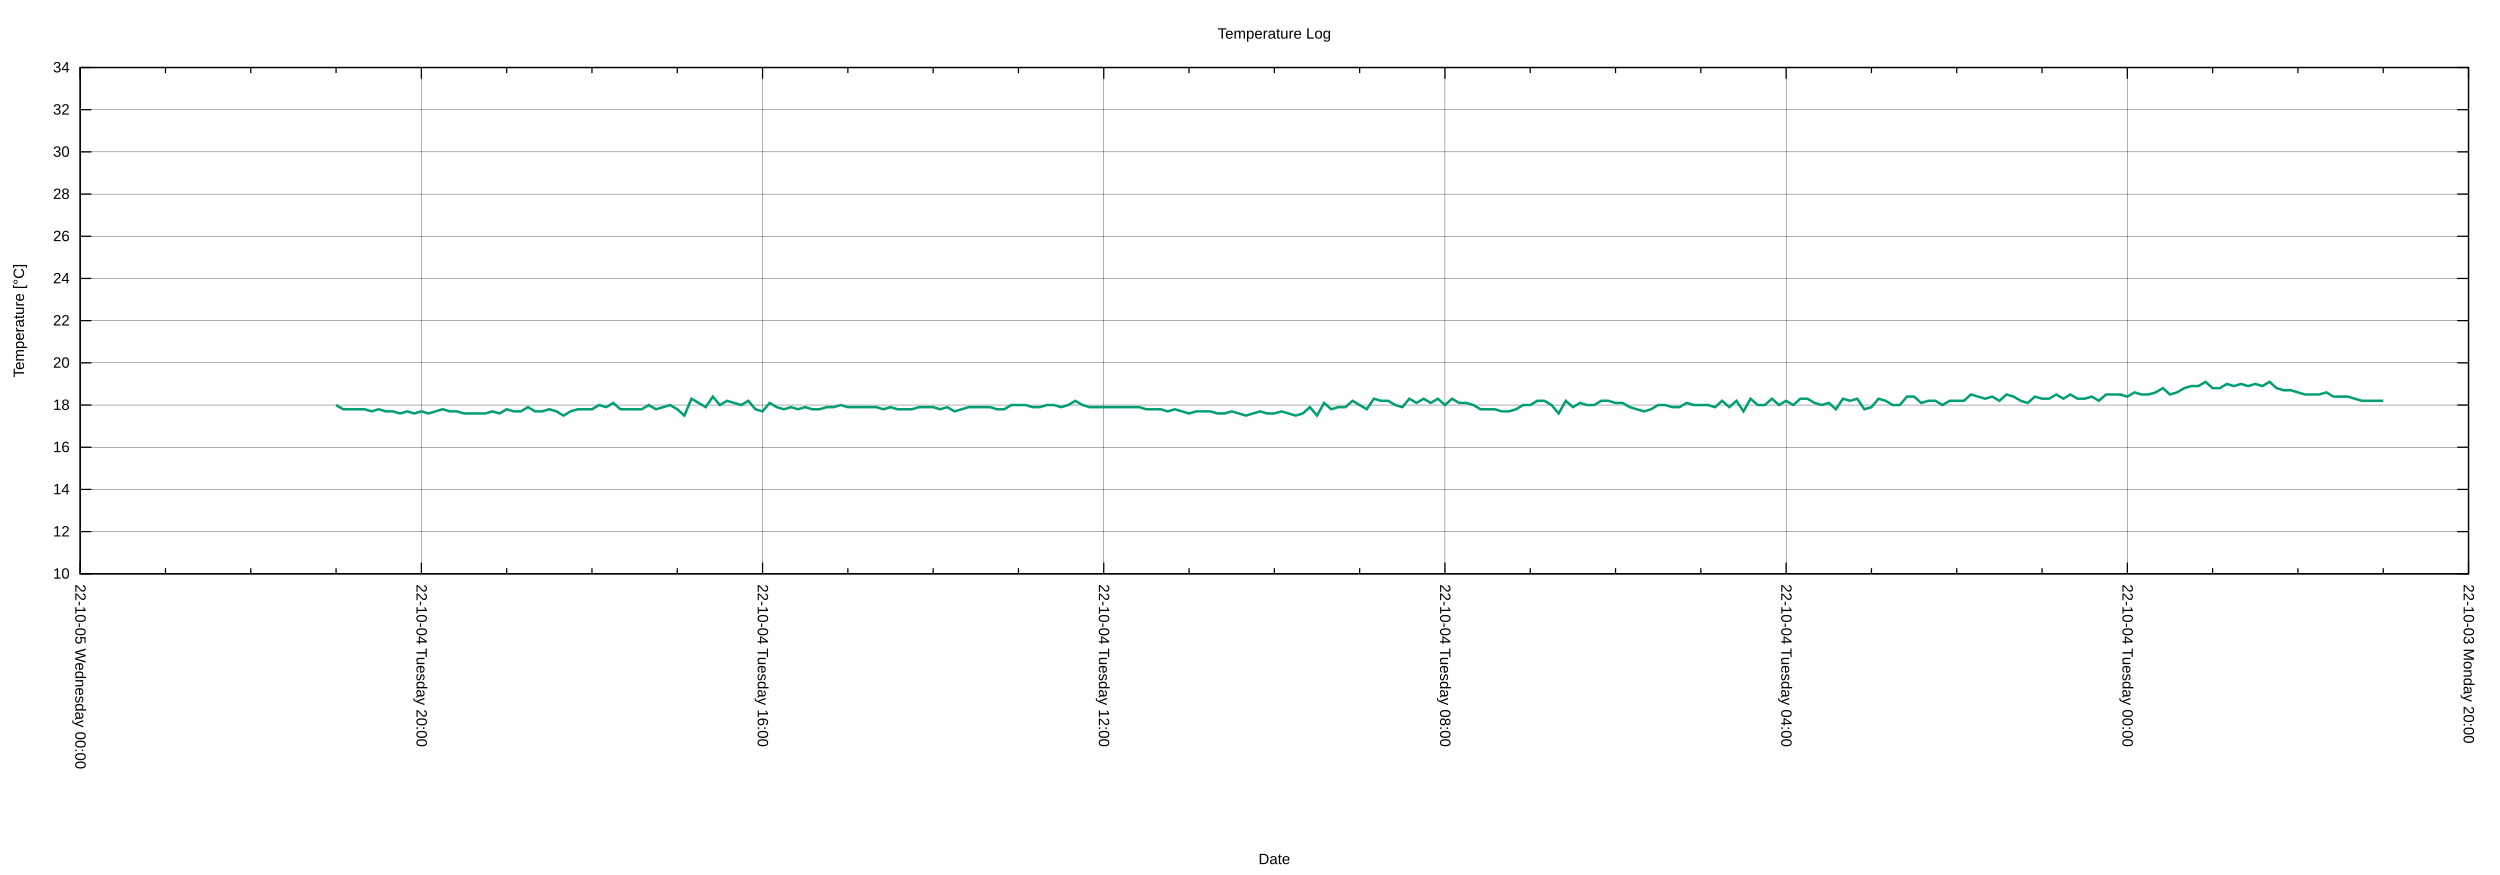
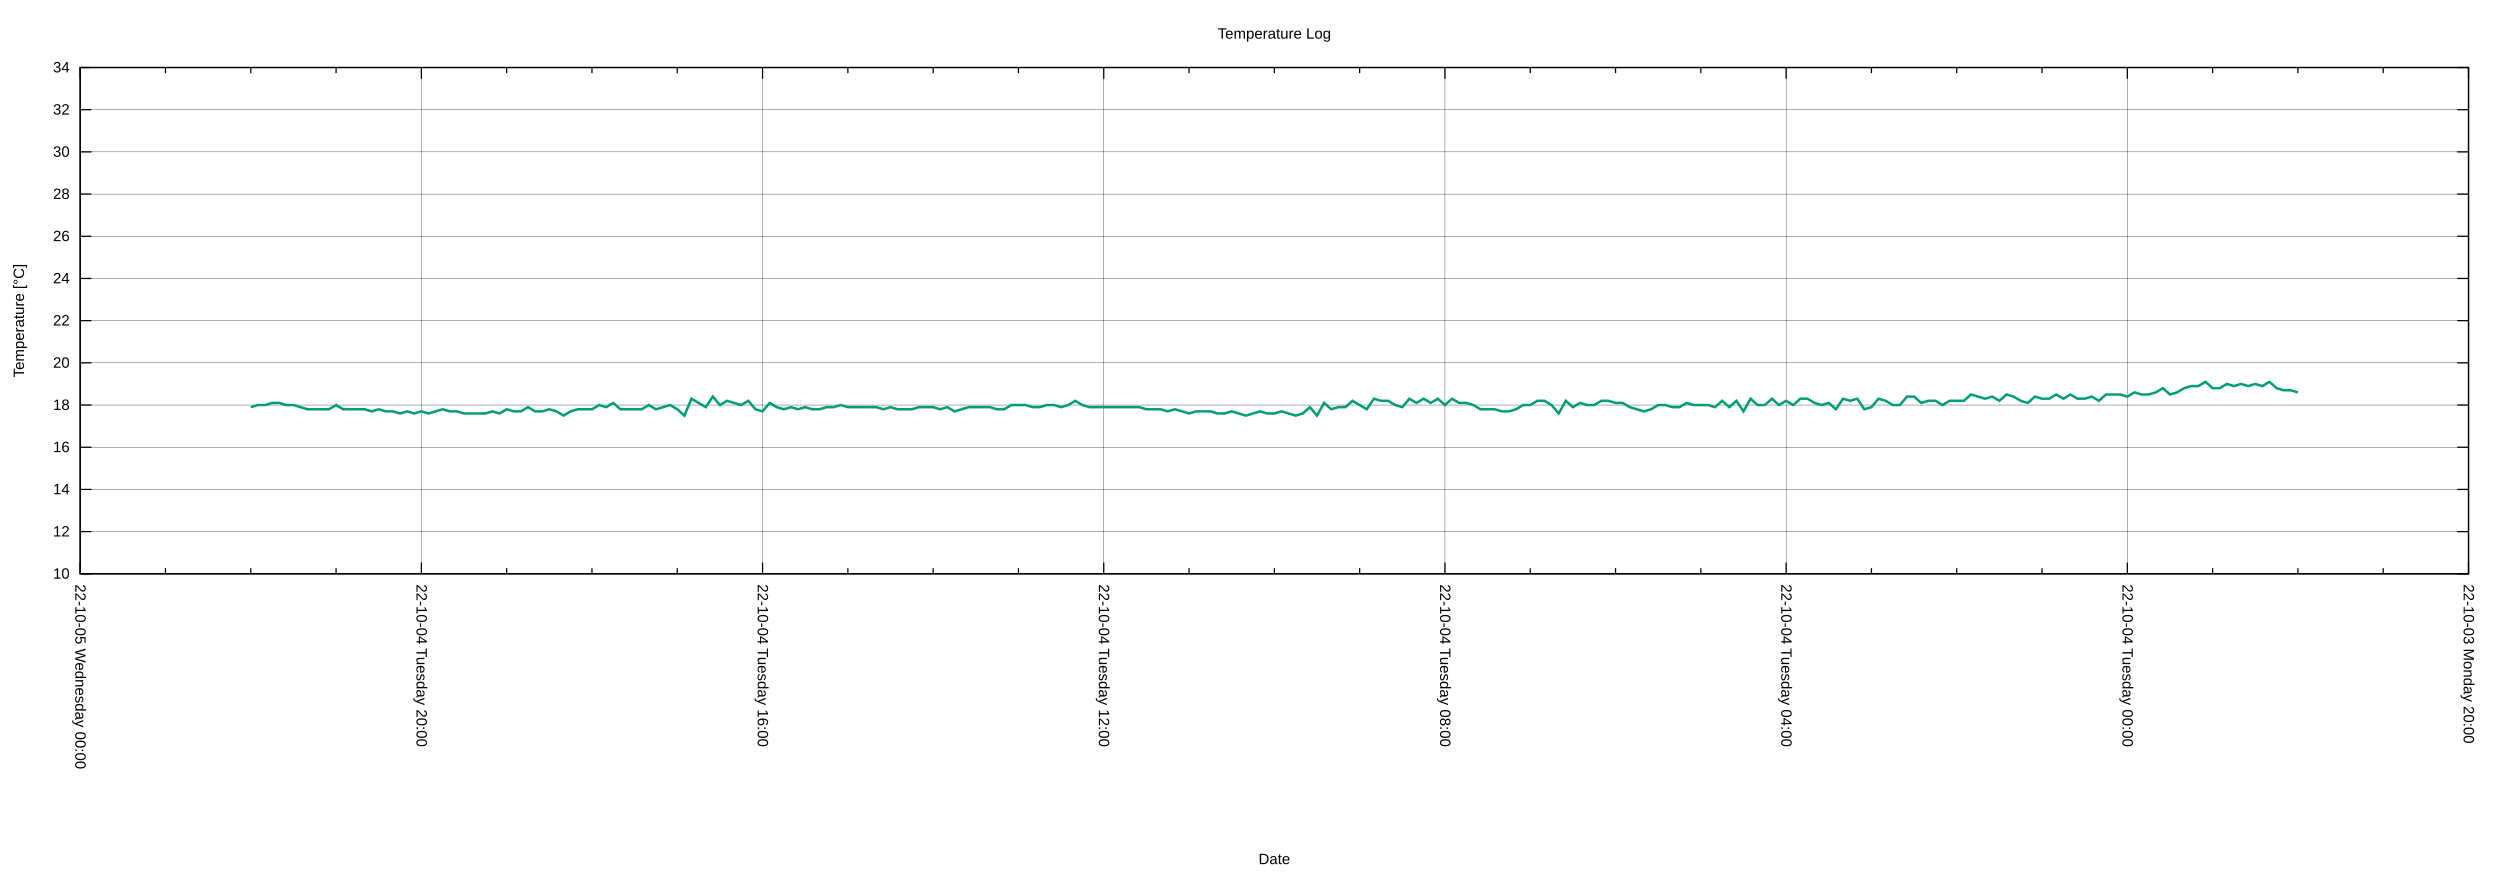
<svg xmlns="http://www.w3.org/2000/svg" xmlns:xlink="http://www.w3.org/1999/xlink" width="2000" height="700" viewBox="0 0 2000 700">
  <g id="gnuplot_canvas">
    <rect x="0" y="0" width="2000" height="700" fill="none" />
    <defs>
      <circle id="gpDot" r="0.5" stroke-width="0.5" stroke="currentColor" />
      <path id="gpPt0" stroke-width="0.222" stroke="currentColor" d="M-1,0 h2 M0,-1 v2" />
      <path id="gpPt1" stroke-width="0.222" stroke="currentColor" d="M-1,-1 L1,1 M1,-1 L-1,1" />
      <path id="gpPt2" stroke-width="0.222" stroke="currentColor" d="M-1,0 L1,0 M0,-1 L0,1 M-1,-1 L1,1 M-1,1 L1,-1" />
      <rect id="gpPt3" stroke-width="0.222" stroke="currentColor" x="-1" y="-1" width="2" height="2" />
      <rect id="gpPt4" stroke-width="0.222" stroke="currentColor" fill="currentColor" x="-1" y="-1" width="2" height="2" />
      <circle id="gpPt5" stroke-width="0.222" stroke="currentColor" cx="0" cy="0" r="1" />
      <use xlink:href="#gpPt5" id="gpPt6" fill="currentColor" stroke="none" />
      <path id="gpPt7" stroke-width="0.222" stroke="currentColor" d="M0,-1.33 L-1.33,0.67 L1.33,0.67 z" />
      <use xlink:href="#gpPt7" id="gpPt8" fill="currentColor" stroke="none" />
      <use xlink:href="#gpPt7" id="gpPt9" stroke="currentColor" transform="rotate(180)" />
      <use xlink:href="#gpPt9" id="gpPt10" fill="currentColor" stroke="none" />
      <use xlink:href="#gpPt3" id="gpPt11" stroke="currentColor" transform="rotate(45)" />
      <use xlink:href="#gpPt11" id="gpPt12" fill="currentColor" stroke="none" />
      <path id="gpPt13" stroke-width="0.222" stroke="currentColor" d="M0,1.330 L1.265,0.411 L0.782,-1.067 L-0.782,-1.076 L-1.265,0.411 z" />
      <use xlink:href="#gpPt13" id="gpPt14" fill="currentColor" stroke="none" />
      <filter id="textbox" filterUnits="objectBoundingBox" x="0" y="0" height="1" width="1">
        <feFlood flood-color="white" flood-opacity="1" result="bgnd" />
        <feComposite in="SourceGraphic" in2="bgnd" operator="atop" />
      </filter>
      <filter id="greybox" filterUnits="objectBoundingBox" x="0" y="0" height="1" width="1">
        <feFlood flood-color="lightgrey" flood-opacity="1" result="grey" />
        <feComposite in="SourceGraphic" in2="grey" operator="atop" />
      </filter>
    </defs>
    <g fill="none" color="white" stroke="currentColor" stroke-width="1.00" stroke-linecap="butt" stroke-linejoin="miter">
</g>
    <g fill="none" color="black" stroke="currentColor" stroke-width="1.00" stroke-linecap="butt" stroke-linejoin="miter">
</g>
    <g fill="none" color="black" stroke="black" stroke-width="0.25" stroke-linecap="butt" stroke-linejoin="miter">
</g>
    <g fill="none" color="black" stroke="currentColor" stroke-width="0.25" stroke-linecap="butt" stroke-linejoin="miter">
      <path stroke="black" class="gridline" d="M64.14,459.04 L1974.82,459.04  " />
    </g>
    <g fill="none" color="black" stroke="black" stroke-width="1.00" stroke-linecap="butt" stroke-linejoin="miter">
</g>
    <g fill="none" color="black" stroke="currentColor" stroke-width="1.00" stroke-linecap="butt" stroke-linejoin="miter">
      <path stroke="black" d="M64.14,459.04 L73.14,459.04 M1974.82,459.04 L1965.82,459.04  " />
      <g transform="translate(55.75,462.94)" stroke="none" fill="black" font-family="Arial" font-size="12.00" text-anchor="end">
        <text>
          <tspan font-family="Arial"> 10</tspan>
        </text>
      </g>
    </g>
    <g fill="none" color="black" stroke="currentColor" stroke-width="1.00" stroke-linecap="butt" stroke-linejoin="miter">
</g>
    <g fill="none" color="black" stroke="black" stroke-width="0.25" stroke-linecap="butt" stroke-linejoin="miter">
</g>
    <g fill="none" color="black" stroke="currentColor" stroke-width="0.25" stroke-linecap="butt" stroke-linejoin="miter">
      <path stroke="black" class="gridline" d="M64.14,425.29 L1974.82,425.29  " />
    </g>
    <g fill="none" color="black" stroke="black" stroke-width="1.00" stroke-linecap="butt" stroke-linejoin="miter">
</g>
    <g fill="none" color="black" stroke="currentColor" stroke-width="1.00" stroke-linecap="butt" stroke-linejoin="miter">
      <path stroke="black" d="M64.14,425.29 L73.14,425.29 M1974.82,425.29 L1965.82,425.29  " />
      <g transform="translate(55.75,429.19)" stroke="none" fill="black" font-family="Arial" font-size="12.00" text-anchor="end">
        <text>
          <tspan font-family="Arial"> 12</tspan>
        </text>
      </g>
    </g>
    <g fill="none" color="black" stroke="currentColor" stroke-width="1.00" stroke-linecap="butt" stroke-linejoin="miter">
</g>
    <g fill="none" color="black" stroke="black" stroke-width="0.25" stroke-linecap="butt" stroke-linejoin="miter">
</g>
    <g fill="none" color="black" stroke="currentColor" stroke-width="0.25" stroke-linecap="butt" stroke-linejoin="miter">
      <path stroke="black" class="gridline" d="M64.14,391.53 L1974.82,391.53  " />
    </g>
    <g fill="none" color="black" stroke="black" stroke-width="1.00" stroke-linecap="butt" stroke-linejoin="miter">
</g>
    <g fill="none" color="black" stroke="currentColor" stroke-width="1.00" stroke-linecap="butt" stroke-linejoin="miter">
      <path stroke="black" d="M64.14,391.53 L73.14,391.53 M1974.82,391.53 L1965.82,391.53  " />
      <g transform="translate(55.75,395.43)" stroke="none" fill="black" font-family="Arial" font-size="12.00" text-anchor="end">
        <text>
          <tspan font-family="Arial"> 14</tspan>
        </text>
      </g>
    </g>
    <g fill="none" color="black" stroke="currentColor" stroke-width="1.00" stroke-linecap="butt" stroke-linejoin="miter">
</g>
    <g fill="none" color="black" stroke="black" stroke-width="0.25" stroke-linecap="butt" stroke-linejoin="miter">
</g>
    <g fill="none" color="black" stroke="currentColor" stroke-width="0.25" stroke-linecap="butt" stroke-linejoin="miter">
      <path stroke="black" class="gridline" d="M64.14,357.78 L1974.82,357.78  " />
    </g>
    <g fill="none" color="black" stroke="black" stroke-width="1.00" stroke-linecap="butt" stroke-linejoin="miter">
</g>
    <g fill="none" color="black" stroke="currentColor" stroke-width="1.00" stroke-linecap="butt" stroke-linejoin="miter">
      <path stroke="black" d="M64.14,357.78 L73.14,357.78 M1974.82,357.78 L1965.82,357.78  " />
      <g transform="translate(55.75,361.68)" stroke="none" fill="black" font-family="Arial" font-size="12.00" text-anchor="end">
        <text>
          <tspan font-family="Arial"> 16</tspan>
        </text>
      </g>
    </g>
    <g fill="none" color="black" stroke="currentColor" stroke-width="1.00" stroke-linecap="butt" stroke-linejoin="miter">
</g>
    <g fill="none" color="black" stroke="black" stroke-width="0.25" stroke-linecap="butt" stroke-linejoin="miter">
</g>
    <g fill="none" color="black" stroke="currentColor" stroke-width="0.25" stroke-linecap="butt" stroke-linejoin="miter">
      <path stroke="black" class="gridline" d="M64.14,324.03 L1974.82,324.03  " />
    </g>
    <g fill="none" color="black" stroke="black" stroke-width="1.00" stroke-linecap="butt" stroke-linejoin="miter">
</g>
    <g fill="none" color="black" stroke="currentColor" stroke-width="1.00" stroke-linecap="butt" stroke-linejoin="miter">
      <path stroke="black" d="M64.14,324.03 L73.14,324.03 M1974.82,324.03 L1965.82,324.03  " />
      <g transform="translate(55.75,327.93)" stroke="none" fill="black" font-family="Arial" font-size="12.00" text-anchor="end">
        <text>
          <tspan font-family="Arial"> 18</tspan>
        </text>
      </g>
    </g>
    <g fill="none" color="black" stroke="currentColor" stroke-width="1.00" stroke-linecap="butt" stroke-linejoin="miter">
</g>
    <g fill="none" color="black" stroke="black" stroke-width="0.25" stroke-linecap="butt" stroke-linejoin="miter">
</g>
    <g fill="none" color="black" stroke="currentColor" stroke-width="0.25" stroke-linecap="butt" stroke-linejoin="miter">
      <path stroke="black" class="gridline" d="M64.14,290.28 L1974.82,290.28  " />
    </g>
    <g fill="none" color="black" stroke="black" stroke-width="1.00" stroke-linecap="butt" stroke-linejoin="miter">
</g>
    <g fill="none" color="black" stroke="currentColor" stroke-width="1.00" stroke-linecap="butt" stroke-linejoin="miter">
      <path stroke="black" d="M64.14,290.28 L73.14,290.28 M1974.82,290.28 L1965.82,290.28  " />
      <g transform="translate(55.75,294.18)" stroke="none" fill="black" font-family="Arial" font-size="12.00" text-anchor="end">
        <text>
          <tspan font-family="Arial"> 20</tspan>
        </text>
      </g>
    </g>
    <g fill="none" color="black" stroke="currentColor" stroke-width="1.00" stroke-linecap="butt" stroke-linejoin="miter">
</g>
    <g fill="none" color="black" stroke="black" stroke-width="0.25" stroke-linecap="butt" stroke-linejoin="miter">
</g>
    <g fill="none" color="black" stroke="currentColor" stroke-width="0.25" stroke-linecap="butt" stroke-linejoin="miter">
      <path stroke="black" class="gridline" d="M64.14,256.52 L1974.82,256.52  " />
    </g>
    <g fill="none" color="black" stroke="black" stroke-width="1.00" stroke-linecap="butt" stroke-linejoin="miter">
</g>
    <g fill="none" color="black" stroke="currentColor" stroke-width="1.00" stroke-linecap="butt" stroke-linejoin="miter">
      <path stroke="black" d="M64.14,256.52 L73.14,256.52 M1974.82,256.52 L1965.82,256.52  " />
      <g transform="translate(55.75,260.42)" stroke="none" fill="black" font-family="Arial" font-size="12.00" text-anchor="end">
        <text>
          <tspan font-family="Arial"> 22</tspan>
        </text>
      </g>
    </g>
    <g fill="none" color="black" stroke="currentColor" stroke-width="1.00" stroke-linecap="butt" stroke-linejoin="miter">
</g>
    <g fill="none" color="black" stroke="black" stroke-width="0.25" stroke-linecap="butt" stroke-linejoin="miter">
</g>
    <g fill="none" color="black" stroke="currentColor" stroke-width="0.25" stroke-linecap="butt" stroke-linejoin="miter">
      <path stroke="black" class="gridline" d="M64.14,222.77 L1974.82,222.77  " />
    </g>
    <g fill="none" color="black" stroke="black" stroke-width="1.00" stroke-linecap="butt" stroke-linejoin="miter">
</g>
    <g fill="none" color="black" stroke="currentColor" stroke-width="1.00" stroke-linecap="butt" stroke-linejoin="miter">
      <path stroke="black" d="M64.14,222.77 L73.14,222.77 M1974.82,222.77 L1965.82,222.77  " />
      <g transform="translate(55.75,226.67)" stroke="none" fill="black" font-family="Arial" font-size="12.00" text-anchor="end">
        <text>
          <tspan font-family="Arial"> 24</tspan>
        </text>
      </g>
    </g>
    <g fill="none" color="black" stroke="currentColor" stroke-width="1.00" stroke-linecap="butt" stroke-linejoin="miter">
</g>
    <g fill="none" color="black" stroke="black" stroke-width="0.25" stroke-linecap="butt" stroke-linejoin="miter">
</g>
    <g fill="none" color="black" stroke="currentColor" stroke-width="0.25" stroke-linecap="butt" stroke-linejoin="miter">
      <path stroke="black" class="gridline" d="M64.14,189.02 L1974.82,189.02  " />
    </g>
    <g fill="none" color="black" stroke="black" stroke-width="1.00" stroke-linecap="butt" stroke-linejoin="miter">
</g>
    <g fill="none" color="black" stroke="currentColor" stroke-width="1.00" stroke-linecap="butt" stroke-linejoin="miter">
      <path stroke="black" d="M64.14,189.02 L73.14,189.02 M1974.82,189.02 L1965.82,189.02  " />
      <g transform="translate(55.75,192.92)" stroke="none" fill="black" font-family="Arial" font-size="12.00" text-anchor="end">
        <text>
          <tspan font-family="Arial"> 26</tspan>
        </text>
      </g>
    </g>
    <g fill="none" color="black" stroke="currentColor" stroke-width="1.00" stroke-linecap="butt" stroke-linejoin="miter">
</g>
    <g fill="none" color="black" stroke="black" stroke-width="0.25" stroke-linecap="butt" stroke-linejoin="miter">
</g>
    <g fill="none" color="black" stroke="currentColor" stroke-width="0.25" stroke-linecap="butt" stroke-linejoin="miter">
      <path stroke="black" class="gridline" d="M64.14,155.27 L1974.82,155.27  " />
    </g>
    <g fill="none" color="black" stroke="black" stroke-width="1.00" stroke-linecap="butt" stroke-linejoin="miter">
</g>
    <g fill="none" color="black" stroke="currentColor" stroke-width="1.00" stroke-linecap="butt" stroke-linejoin="miter">
      <path stroke="black" d="M64.14,155.27 L73.14,155.27 M1974.82,155.27 L1965.82,155.27  " />
      <g transform="translate(55.75,159.17)" stroke="none" fill="black" font-family="Arial" font-size="12.00" text-anchor="end">
        <text>
          <tspan font-family="Arial"> 28</tspan>
        </text>
      </g>
    </g>
    <g fill="none" color="black" stroke="currentColor" stroke-width="1.00" stroke-linecap="butt" stroke-linejoin="miter">
</g>
    <g fill="none" color="black" stroke="black" stroke-width="0.25" stroke-linecap="butt" stroke-linejoin="miter">
</g>
    <g fill="none" color="black" stroke="currentColor" stroke-width="0.25" stroke-linecap="butt" stroke-linejoin="miter">
      <path stroke="black" class="gridline" d="M64.14,121.51 L1974.82,121.51  " />
    </g>
    <g fill="none" color="black" stroke="black" stroke-width="1.00" stroke-linecap="butt" stroke-linejoin="miter">
</g>
    <g fill="none" color="black" stroke="currentColor" stroke-width="1.00" stroke-linecap="butt" stroke-linejoin="miter">
      <path stroke="black" d="M64.14,121.51 L73.14,121.51 M1974.82,121.51 L1965.82,121.51  " />
      <g transform="translate(55.75,125.41)" stroke="none" fill="black" font-family="Arial" font-size="12.00" text-anchor="end">
        <text>
          <tspan font-family="Arial"> 30</tspan>
        </text>
      </g>
    </g>
    <g fill="none" color="black" stroke="currentColor" stroke-width="1.00" stroke-linecap="butt" stroke-linejoin="miter">
</g>
    <g fill="none" color="black" stroke="black" stroke-width="0.25" stroke-linecap="butt" stroke-linejoin="miter">
</g>
    <g fill="none" color="black" stroke="currentColor" stroke-width="0.25" stroke-linecap="butt" stroke-linejoin="miter">
      <path stroke="black" class="gridline" d="M64.14,87.76 L1974.82,87.76  " />
    </g>
    <g fill="none" color="black" stroke="black" stroke-width="1.00" stroke-linecap="butt" stroke-linejoin="miter">
</g>
    <g fill="none" color="black" stroke="currentColor" stroke-width="1.00" stroke-linecap="butt" stroke-linejoin="miter">
      <path stroke="black" d="M64.14,87.76 L73.14,87.76 M1974.82,87.76 L1965.82,87.76  " />
      <g transform="translate(55.75,91.66)" stroke="none" fill="black" font-family="Arial" font-size="12.00" text-anchor="end">
        <text>
          <tspan font-family="Arial"> 32</tspan>
        </text>
      </g>
    </g>
    <g fill="none" color="black" stroke="currentColor" stroke-width="1.00" stroke-linecap="butt" stroke-linejoin="miter">
</g>
    <g fill="none" color="black" stroke="black" stroke-width="0.25" stroke-linecap="butt" stroke-linejoin="miter">
</g>
    <g fill="none" color="black" stroke="currentColor" stroke-width="0.25" stroke-linecap="butt" stroke-linejoin="miter">
      <path stroke="black" class="gridline" d="M64.14,54.01 L1974.82,54.01  " />
    </g>
    <g fill="none" color="black" stroke="black" stroke-width="1.00" stroke-linecap="butt" stroke-linejoin="miter">
</g>
    <g fill="none" color="black" stroke="currentColor" stroke-width="1.00" stroke-linecap="butt" stroke-linejoin="miter">
      <path stroke="black" d="M64.14,54.01 L73.14,54.01 M1974.82,54.01 L1965.82,54.01  " />
      <g transform="translate(55.75,57.91)" stroke="none" fill="black" font-family="Arial" font-size="12.00" text-anchor="end">
        <text>
          <tspan font-family="Arial"> 34</tspan>
        </text>
      </g>
    </g>
    <g fill="none" color="black" stroke="currentColor" stroke-width="1.00" stroke-linecap="butt" stroke-linejoin="miter">
</g>
    <g fill="none" color="black" stroke="black" stroke-width="0.25" stroke-linecap="butt" stroke-linejoin="miter">
</g>
    <g fill="none" color="black" stroke="currentColor" stroke-width="0.25" stroke-linecap="butt" stroke-linejoin="miter">
      <path stroke="black" class="gridline" d="M1974.82,459.04 L1974.82,54.01  " />
    </g>
    <g fill="none" color="black" stroke="black" stroke-width="1.00" stroke-linecap="butt" stroke-linejoin="miter">
</g>
    <g fill="none" color="black" stroke="currentColor" stroke-width="1.00" stroke-linecap="butt" stroke-linejoin="miter">
      <path stroke="black" d="M1974.82,459.04 L1974.82,450.04 M1974.82,54.01 L1974.82,63.01  " />
      <g transform="translate(1970.92,467.43) rotate(90)" stroke="none" fill="black" font-family="Arial" font-size="12.00" text-anchor="start">
        <text>
          <tspan font-family="Arial">22-10-03 Monday 20:00</tspan>
        </text>
      </g>
    </g>
    <g fill="none" color="black" stroke="currentColor" stroke-width="1.00" stroke-linecap="butt" stroke-linejoin="miter">
      <path stroke="black" d="M1906.58,459.04 L1906.58,454.54 M1906.58,54.01 L1906.58,58.51 M1838.34,459.04 L1838.34,454.54 M1838.34,54.01 L1838.34,58.51   M1770.10,459.04 L1770.10,454.54 M1770.10,54.01 L1770.10,58.51  " />
    </g>
    <g fill="none" color="black" stroke="black" stroke-width="0.25" stroke-linecap="butt" stroke-linejoin="miter">
</g>
    <g fill="none" color="black" stroke="currentColor" stroke-width="0.25" stroke-linecap="butt" stroke-linejoin="miter">
      <path stroke="black" class="gridline" d="M1701.87,459.04 L1701.87,54.01  " />
    </g>
    <g fill="none" color="black" stroke="black" stroke-width="1.00" stroke-linecap="butt" stroke-linejoin="miter">
</g>
    <g fill="none" color="black" stroke="currentColor" stroke-width="1.00" stroke-linecap="butt" stroke-linejoin="miter">
      <path stroke="black" d="M1701.87,459.04 L1701.87,450.04 M1701.87,54.01 L1701.87,63.01  " />
      <g transform="translate(1697.97,467.43) rotate(90)" stroke="none" fill="black" font-family="Arial" font-size="12.00" text-anchor="start">
        <text>
          <tspan font-family="Arial">22-10-04 Tuesday 00:00</tspan>
        </text>
      </g>
    </g>
    <g fill="none" color="black" stroke="currentColor" stroke-width="1.00" stroke-linecap="butt" stroke-linejoin="miter">
      <path stroke="black" d="M1633.63,459.04 L1633.63,454.54 M1633.63,54.01 L1633.63,58.51 M1565.39,459.04 L1565.39,454.54 M1565.39,54.01 L1565.39,58.51   M1497.15,459.04 L1497.15,454.54 M1497.15,54.01 L1497.15,58.51  " />
    </g>
    <g fill="none" color="black" stroke="black" stroke-width="0.25" stroke-linecap="butt" stroke-linejoin="miter">
</g>
    <g fill="none" color="black" stroke="currentColor" stroke-width="0.25" stroke-linecap="butt" stroke-linejoin="miter">
      <path stroke="black" class="gridline" d="M1428.91,459.04 L1428.91,54.01  " />
    </g>
    <g fill="none" color="black" stroke="black" stroke-width="1.00" stroke-linecap="butt" stroke-linejoin="miter">
</g>
    <g fill="none" color="black" stroke="currentColor" stroke-width="1.00" stroke-linecap="butt" stroke-linejoin="miter">
      <path stroke="black" d="M1428.91,459.04 L1428.91,450.04 M1428.91,54.01 L1428.91,63.01  " />
      <g transform="translate(1425.01,467.43) rotate(90)" stroke="none" fill="black" font-family="Arial" font-size="12.00" text-anchor="start">
        <text>
          <tspan font-family="Arial">22-10-04 Tuesday 04:00</tspan>
        </text>
      </g>
    </g>
    <g fill="none" color="black" stroke="currentColor" stroke-width="1.00" stroke-linecap="butt" stroke-linejoin="miter">
      <path stroke="black" d="M1360.67,459.04 L1360.67,454.54 M1360.67,54.01 L1360.67,58.51 M1292.43,459.04 L1292.43,454.54 M1292.43,54.01 L1292.43,58.51   M1224.20,459.04 L1224.20,454.54 M1224.20,54.01 L1224.20,58.51  " />
    </g>
    <g fill="none" color="black" stroke="black" stroke-width="0.25" stroke-linecap="butt" stroke-linejoin="miter">
</g>
    <g fill="none" color="black" stroke="currentColor" stroke-width="0.25" stroke-linecap="butt" stroke-linejoin="miter">
      <path stroke="black" class="gridline" d="M1155.96,459.04 L1155.96,54.01  " />
    </g>
    <g fill="none" color="black" stroke="black" stroke-width="1.00" stroke-linecap="butt" stroke-linejoin="miter">
</g>
    <g fill="none" color="black" stroke="currentColor" stroke-width="1.00" stroke-linecap="butt" stroke-linejoin="miter">
      <path stroke="black" d="M1155.96,459.04 L1155.96,450.04 M1155.96,54.01 L1155.96,63.01  " />
      <g transform="translate(1152.06,467.43) rotate(90)" stroke="none" fill="black" font-family="Arial" font-size="12.00" text-anchor="start">
        <text>
          <tspan font-family="Arial">22-10-04 Tuesday 08:00</tspan>
        </text>
      </g>
    </g>
    <g fill="none" color="black" stroke="currentColor" stroke-width="1.00" stroke-linecap="butt" stroke-linejoin="miter">
      <path stroke="black" d="M1087.72,459.04 L1087.72,454.54 M1087.72,54.01 L1087.72,58.51 M1019.48,459.04 L1019.48,454.54 M1019.48,54.01 L1019.48,58.51   M951.24,459.04 L951.24,454.54 M951.24,54.01 L951.24,58.51  " />
    </g>
    <g fill="none" color="black" stroke="black" stroke-width="0.25" stroke-linecap="butt" stroke-linejoin="miter">
</g>
    <g fill="none" color="black" stroke="currentColor" stroke-width="0.25" stroke-linecap="butt" stroke-linejoin="miter">
      <path stroke="black" class="gridline" d="M883.00,459.04 L883.00,54.01  " />
    </g>
    <g fill="none" color="black" stroke="black" stroke-width="1.00" stroke-linecap="butt" stroke-linejoin="miter">
</g>
    <g fill="none" color="black" stroke="currentColor" stroke-width="1.00" stroke-linecap="butt" stroke-linejoin="miter">
      <path stroke="black" d="M883.00,459.04 L883.00,450.04 M883.00,54.01 L883.00,63.01  " />
      <g transform="translate(879.10,467.43) rotate(90)" stroke="none" fill="black" font-family="Arial" font-size="12.00" text-anchor="start">
        <text>
          <tspan font-family="Arial">22-10-04 Tuesday 12:00</tspan>
        </text>
      </g>
    </g>
    <g fill="none" color="black" stroke="currentColor" stroke-width="1.00" stroke-linecap="butt" stroke-linejoin="miter">
      <path stroke="black" d="M814.76,459.04 L814.76,454.54 M814.76,54.01 L814.76,58.51 M746.53,459.04 L746.53,454.54 M746.53,54.01 L746.53,58.51   M678.29,459.04 L678.29,454.54 M678.29,54.01 L678.29,58.51  " />
    </g>
    <g fill="none" color="black" stroke="black" stroke-width="0.25" stroke-linecap="butt" stroke-linejoin="miter">
</g>
    <g fill="none" color="black" stroke="currentColor" stroke-width="0.25" stroke-linecap="butt" stroke-linejoin="miter">
      <path stroke="black" class="gridline" d="M610.05,459.04 L610.05,54.01  " />
    </g>
    <g fill="none" color="black" stroke="black" stroke-width="1.00" stroke-linecap="butt" stroke-linejoin="miter">
</g>
    <g fill="none" color="black" stroke="currentColor" stroke-width="1.00" stroke-linecap="butt" stroke-linejoin="miter">
      <path stroke="black" d="M610.05,459.04 L610.05,450.04 M610.05,54.01 L610.05,63.01  " />
      <g transform="translate(606.15,467.43) rotate(90)" stroke="none" fill="black" font-family="Arial" font-size="12.00" text-anchor="start">
        <text>
          <tspan font-family="Arial">22-10-04 Tuesday 16:00</tspan>
        </text>
      </g>
    </g>
    <g fill="none" color="black" stroke="currentColor" stroke-width="1.00" stroke-linecap="butt" stroke-linejoin="miter">
      <path stroke="black" d="M541.81,459.04 L541.81,454.54 M541.81,54.01 L541.81,58.51 M473.57,459.04 L473.57,454.54 M473.57,54.01 L473.57,58.51   M405.33,459.04 L405.33,454.54 M405.33,54.01 L405.33,58.51  " />
    </g>
    <g fill="none" color="black" stroke="black" stroke-width="0.25" stroke-linecap="butt" stroke-linejoin="miter">
</g>
    <g fill="none" color="black" stroke="currentColor" stroke-width="0.25" stroke-linecap="butt" stroke-linejoin="miter">
      <path stroke="black" class="gridline" d="M337.09,459.04 L337.09,54.01  " />
    </g>
    <g fill="none" color="black" stroke="black" stroke-width="1.00" stroke-linecap="butt" stroke-linejoin="miter">
</g>
    <g fill="none" color="black" stroke="currentColor" stroke-width="1.00" stroke-linecap="butt" stroke-linejoin="miter">
      <path stroke="black" d="M337.09,459.04 L337.09,450.04 M337.09,54.01 L337.09,63.01  " />
      <g transform="translate(333.19,467.43) rotate(90)" stroke="none" fill="black" font-family="Arial" font-size="12.00" text-anchor="start">
        <text>
          <tspan font-family="Arial">22-10-04 Tuesday 20:00</tspan>
        </text>
      </g>
    </g>
    <g fill="none" color="black" stroke="currentColor" stroke-width="1.00" stroke-linecap="butt" stroke-linejoin="miter">
      <path stroke="black" d="M268.86,459.04 L268.86,454.54 M268.86,54.01 L268.86,58.51 M200.62,459.04 L200.62,454.54 M200.62,54.01 L200.62,58.51   M132.38,459.04 L132.38,454.54 M132.38,54.01 L132.38,58.51  " />
    </g>
    <g fill="none" color="black" stroke="black" stroke-width="0.25" stroke-linecap="butt" stroke-linejoin="miter">
</g>
    <g fill="none" color="black" stroke="currentColor" stroke-width="0.25" stroke-linecap="butt" stroke-linejoin="miter">
      <path stroke="black" class="gridline" d="M64.14,459.04 L64.14,54.01  " />
    </g>
    <g fill="none" color="black" stroke="black" stroke-width="1.00" stroke-linecap="butt" stroke-linejoin="miter">
</g>
    <g fill="none" color="black" stroke="currentColor" stroke-width="1.00" stroke-linecap="butt" stroke-linejoin="miter">
      <path stroke="black" d="M64.14,459.04 L64.14,450.04 M64.14,54.01 L64.14,63.01  " />
      <g transform="translate(60.24,467.43) rotate(90)" stroke="none" fill="black" font-family="Arial" font-size="12.00" text-anchor="start">
        <text>
          <tspan font-family="Arial">22-10-05 Wednesday 00:00</tspan>
        </text>
      </g>
    </g>
    <g fill="none" color="black" stroke="currentColor" stroke-width="1.00" stroke-linecap="butt" stroke-linejoin="miter">
</g>
    <g fill="none" color="black" stroke="currentColor" stroke-width="1.00" stroke-linecap="butt" stroke-linejoin="miter">
      <path stroke="black" d="M64.14,54.01 L64.14,459.04 L1974.82,459.04 L1974.82,54.01 L64.14,54.01 Z  " />
    </g>
    <g fill="none" color="black" stroke="currentColor" stroke-width="1.00" stroke-linecap="butt" stroke-linejoin="miter">
      <g transform="translate(19.18,256.53) rotate(270)" stroke="none" fill="black" font-family="Arial" font-size="12.00" text-anchor="middle">
        <text>
          <tspan font-family="Arial">Temperature [°C]</tspan>
        </text>
      </g>
    </g>
    <g fill="none" color="black" stroke="currentColor" stroke-width="1.00" stroke-linecap="butt" stroke-linejoin="miter">
      <g transform="translate(1019.48,691.30)" stroke="none" fill="black" font-family="Arial" font-size="12.00" text-anchor="middle">
        <text>
          <tspan font-family="Arial">Date</tspan>
        </text>
      </g>
    </g>
    <g fill="none" color="black" stroke="currentColor" stroke-width="1.00" stroke-linecap="butt" stroke-linejoin="miter">
</g>
    <g id="gnuplot_plot_1">
      <g fill="none" color="white" stroke="currentColor" stroke-width="2.00" stroke-linecap="butt" stroke-linejoin="miter">
</g>
      <g fill="none" color="black" stroke="currentColor" stroke-width="2.00" stroke-linecap="butt" stroke-linejoin="miter">
-         <path stroke="rgb(  0, 158, 115)" d="M268.86,324.03 L274.54,327.41 L280.23,327.41 L285.92,327.41 L291.60,327.41 L297.29,329.09 L302.98,327.41 L308.66,329.09   L314.35,329.09 L320.03,330.78 L325.72,329.09 L331.41,330.78 L337.09,329.09 L342.78,330.78 L348.47,329.09 L354.15,327.41   L359.84,329.09 L365.53,329.09 L371.21,330.78 L376.90,330.78 L382.59,330.78 L388.27,330.78 L393.96,329.09 L399.65,330.78   L405.33,327.41 L411.02,329.09 L416.71,329.09 L422.39,325.72 L428.08,329.09 L433.77,329.09 L439.45,327.41 L445.14,329.09   L450.83,332.47 L456.51,329.09 L462.20,327.41 L467.88,327.41 L473.57,327.41 L479.26,324.03 L484.94,325.72 L490.63,322.34   L496.32,327.41 L502.00,327.41 L507.69,327.41 L513.38,327.41 L519.06,324.03 L524.75,327.41 L530.44,325.72 L536.12,324.03   L541.81,327.41 L547.50,332.47 L553.18,318.97 L558.87,322.34 L564.56,325.72 L570.24,317.28 L575.93,324.03 L581.62,320.65   L587.30,322.34 L592.99,324.03 L598.68,320.65 L604.36,327.41 L610.05,329.09 L615.74,322.34 L621.42,325.72 L627.11,327.41   L632.79,325.72 L638.48,327.41 L644.17,325.72 L649.85,327.41 L655.54,327.41 L661.23,325.72 L666.91,325.72 L672.60,324.03   L678.29,325.72 L683.97,325.72 L689.66,325.72 L695.35,325.72 L701.03,325.72 L706.72,327.41 L712.41,325.72 L718.09,327.41   L723.78,327.41 L729.47,327.41 L735.15,325.72 L740.84,325.72 L746.53,325.72 L752.21,327.41 L757.90,325.72 L763.59,329.09   L769.27,327.41 L774.96,325.72 L780.65,325.72 L786.33,325.72 L792.02,325.72 L797.70,327.41 L803.39,327.41 L809.08,324.03   L814.76,324.03 L820.45,324.03 L826.14,325.72 L831.82,325.72 L837.51,324.03 L843.20,324.03 L848.88,325.72 L854.57,324.03   L860.26,320.65 L865.94,324.03 L871.63,325.72 L877.32,325.72 L883.00,325.72 L888.69,325.72 L894.38,325.72 L900.06,325.72   L905.75,325.72 L911.44,325.72 L917.12,327.41 L922.81,327.41 L928.50,327.41 L934.18,329.09 L939.87,327.41 L945.55,329.09   L951.24,330.78 L956.93,329.09 L962.61,329.09 L968.30,329.09 L973.99,330.78 L979.67,330.78 L985.36,329.09 L991.05,330.78   L996.73,332.47 L1002.42,330.78 L1008.11,329.09 L1013.79,330.78 L1019.48,330.78 L1025.17,329.09 L1030.85,330.78 L1036.54,332.47   L1042.23,330.78 L1047.91,325.72 L1053.60,332.47 L1059.29,322.34 L1064.97,327.41 L1070.66,325.72 L1076.35,325.72 L1082.03,320.65   L1087.72,324.03 L1093.41,327.41 L1099.09,318.97 L1104.78,320.65 L1110.46,320.65 L1116.15,324.03 L1121.84,325.72 L1127.52,318.97   L1133.21,322.34 L1138.90,318.97 L1144.58,322.34 L1150.27,318.97 L1155.96,324.03 L1161.64,318.97 L1167.33,322.34 L1173.02,322.34   L1178.70,324.03 L1184.39,327.41 L1190.08,327.41 L1195.76,327.41 L1201.45,329.09 L1207.14,329.09 L1212.82,327.41 L1218.51,324.03   L1224.20,324.03 L1229.88,320.65 L1235.57,320.65 L1241.26,324.03 L1246.94,330.78 L1252.63,320.65 L1258.32,325.72 L1264.00,322.34   L1269.69,324.03 L1275.37,324.03 L1281.06,320.65 L1286.75,320.65 L1292.43,322.34 L1298.12,322.34 L1303.81,325.72 L1309.49,327.41   L1315.18,329.09 L1320.87,327.41 L1326.55,324.03 L1332.24,324.03 L1337.93,325.72 L1343.61,325.72 L1349.30,322.34 L1354.99,324.03   L1360.67,324.03 L1366.36,324.03 L1372.05,325.72 L1377.73,320.65 L1383.42,325.72 L1389.11,320.65 L1394.79,329.09 L1400.48,318.97   L1406.17,324.03 L1411.85,324.03 L1417.54,318.97 L1423.22,324.03 L1428.91,320.65 L1434.60,324.03 L1440.28,318.97 L1445.97,318.97   L1451.66,322.34 L1457.34,324.03 L1463.03,322.34 L1468.72,327.41 L1474.40,318.97 L1480.09,320.65 L1485.78,318.97 L1491.46,327.41   L1497.15,325.72 L1502.84,318.97 L1508.52,320.65 L1514.21,324.03 L1519.90,324.03 L1525.58,317.28 L1531.27,317.28 L1536.96,322.34   L1542.64,320.65 L1548.33,320.65 L1554.02,324.03 L1559.70,320.65 L1565.39,320.65 L1571.08,320.65 L1576.76,315.59 L1582.45,317.28   L1588.13,318.97 L1593.82,317.28 L1599.51,320.65 L1605.19,315.59 L1610.88,317.28 L1616.57,320.65 L1622.25,322.34 L1627.94,317.28   L1633.63,318.97 L1639.31,318.97 L1645.00,315.59 L1650.69,318.97 L1656.37,315.59 L1662.06,318.97 L1667.75,318.97 L1673.43,317.28   L1679.12,320.65 L1684.81,315.59 L1690.49,315.59 L1696.18,315.59 L1701.87,317.28 L1707.55,313.90 L1713.24,315.59 L1718.93,315.59   L1724.61,313.90 L1730.30,310.53 L1735.99,315.59 L1741.67,313.90 L1747.36,310.53 L1753.04,308.84 L1758.73,308.84 L1764.42,305.47   L1770.10,310.53 L1775.79,310.53 L1781.48,307.15 L1787.16,308.84 L1792.85,307.15 L1798.54,308.84 L1804.22,307.15 L1809.91,308.84   L1815.60,305.47 L1821.28,310.53 L1826.97,312.22 L1832.66,312.22 L1838.34,313.90 L1844.03,315.59 L1849.72,315.59 L1855.40,315.59   L1861.09,313.90 L1866.78,317.28 L1872.46,317.28 L1878.15,317.28 L1883.84,318.97 L1889.52,320.65 L1895.21,320.65 L1900.89,320.65   L1906.58,320.65  " />
+         <path stroke="rgb(  0, 158, 115)" d="M200.62,325.72 L206.30,324.03 L211.99,324.03 L217.68,322.34 L223.36,322.34 L229.05,324.03 L234.74,324.03 L240.42,325.72   L246.11,327.41 L251.80,327.41 L257.48,327.41 L263.17,327.41 L268.86,324.03 L274.54,327.41 L280.23,327.41 L285.92,327.41   L291.60,327.41 L297.29,329.09 L302.98,327.41 L308.66,329.09 L314.35,329.09 L320.03,330.78 L325.72,329.09 L331.41,330.78   L337.09,329.09 L342.78,330.78 L348.47,329.09 L354.15,327.41 L359.84,329.09 L365.53,329.09 L371.21,330.78 L376.90,330.78   L382.59,330.78 L388.27,330.78 L393.96,329.09 L399.65,330.78 L405.33,327.41 L411.02,329.09 L416.71,329.09 L422.39,325.72   L428.08,329.09 L433.77,329.09 L439.45,327.41 L445.14,329.09 L450.83,332.47 L456.51,329.09 L462.20,327.41 L467.88,327.41   L473.57,327.41 L479.26,324.03 L484.94,325.72 L490.63,322.34 L496.32,327.41 L502.00,327.41 L507.69,327.41 L513.38,327.41   L519.06,324.03 L524.75,327.41 L530.44,325.72 L536.12,324.03 L541.81,327.41 L547.50,332.47 L553.18,318.97 L558.87,322.34   L564.56,325.72 L570.24,317.28 L575.93,324.03 L581.62,320.65 L587.30,322.34 L592.99,324.03 L598.68,320.65 L604.36,327.41   L610.05,329.09 L615.74,322.34 L621.42,325.72 L627.11,327.41 L632.79,325.72 L638.48,327.41 L644.17,325.72 L649.85,327.41   L655.54,327.41 L661.23,325.72 L666.91,325.72 L672.60,324.03 L678.29,325.72 L683.97,325.72 L689.66,325.72 L695.35,325.72   L701.03,325.72 L706.72,327.41 L712.41,325.72 L718.09,327.41 L723.78,327.41 L729.47,327.41 L735.15,325.72 L740.84,325.72   L746.53,325.72 L752.21,327.41 L757.90,325.72 L763.59,329.09 L769.27,327.41 L774.96,325.72 L780.65,325.72 L786.33,325.72   L792.02,325.72 L797.70,327.41 L803.39,327.41 L809.08,324.03 L814.76,324.03 L820.45,324.03 L826.14,325.72 L831.82,325.72   L837.51,324.03 L843.20,324.03 L848.88,325.72 L854.57,324.03 L860.26,320.65 L865.94,324.03 L871.63,325.72 L877.32,325.72   L883.00,325.72 L888.69,325.72 L894.38,325.72 L900.06,325.72 L905.75,325.72 L911.44,325.72 L917.12,327.41 L922.81,327.41   L928.50,327.41 L934.18,329.09 L939.87,327.41 L945.55,329.09 L951.24,330.78 L956.93,329.09 L962.61,329.09 L968.30,329.09   L973.99,330.78 L979.67,330.78 L985.36,329.09 L991.05,330.78 L996.73,332.47 L1002.42,330.78 L1008.11,329.09 L1013.79,330.78   L1019.48,330.78 L1025.17,329.09 L1030.85,330.78 L1036.54,332.47 L1042.23,330.78 L1047.91,325.72 L1053.60,332.47 L1059.29,322.34   L1064.97,327.41 L1070.66,325.72 L1076.35,325.72 L1082.03,320.65 L1087.72,324.03 L1093.41,327.41 L1099.09,318.97 L1104.78,320.65   L1110.46,320.65 L1116.15,324.03 L1121.84,325.72 L1127.52,318.97 L1133.21,322.34 L1138.90,318.97 L1144.58,322.34 L1150.27,318.97   L1155.96,324.03 L1161.64,318.97 L1167.33,322.34 L1173.02,322.34 L1178.70,324.03 L1184.39,327.41 L1190.08,327.41 L1195.76,327.41   L1201.45,329.09 L1207.14,329.09 L1212.82,327.41 L1218.51,324.03 L1224.20,324.03 L1229.88,320.65 L1235.57,320.65 L1241.26,324.03   L1246.94,330.78 L1252.63,320.65 L1258.32,325.72 L1264.00,322.34 L1269.69,324.03 L1275.37,324.03 L1281.06,320.65 L1286.75,320.65   L1292.43,322.34 L1298.12,322.34 L1303.81,325.72 L1309.49,327.41 L1315.18,329.09 L1320.87,327.41 L1326.55,324.03 L1332.24,324.03   L1337.93,325.72 L1343.61,325.72 L1349.30,322.34 L1354.99,324.03 L1360.67,324.03 L1366.36,324.03 L1372.05,325.72 L1377.73,320.65   L1383.42,325.72 L1389.11,320.65 L1394.79,329.09 L1400.48,318.97 L1406.17,324.03 L1411.85,324.03 L1417.54,318.97 L1423.22,324.03   L1428.91,320.65 L1434.60,324.03 L1440.28,318.97 L1445.97,318.97 L1451.66,322.34 L1457.34,324.03 L1463.03,322.34 L1468.72,327.41   L1474.40,318.97 L1480.09,320.65 L1485.78,318.97 L1491.46,327.41 L1497.15,325.72 L1502.84,318.97 L1508.52,320.65 L1514.21,324.03   L1519.90,324.03 L1525.58,317.28 L1531.27,317.28 L1536.96,322.34 L1542.64,320.65 L1548.33,320.65 L1554.02,324.03 L1559.70,320.65   L1565.39,320.65 L1571.08,320.65 L1576.76,315.59 L1582.45,317.28 L1588.13,318.97 L1593.82,317.28 L1599.51,320.65 L1605.19,315.59   L1610.88,317.28 L1616.57,320.65 L1622.25,322.34 L1627.94,317.28 L1633.63,318.97 L1639.31,318.97 L1645.00,315.59 L1650.69,318.97   L1656.37,315.59 L1662.06,318.97 L1667.75,318.97 L1673.43,317.28 L1679.12,320.65 L1684.81,315.59 L1690.49,315.59 L1696.18,315.59   L1701.87,317.28 L1707.55,313.90 L1713.24,315.59 L1718.93,315.59 L1724.61,313.90 L1730.30,310.53 L1735.99,315.59 L1741.67,313.90   L1747.36,310.53 L1753.04,308.84 L1758.73,308.84 L1764.42,305.47 L1770.10,310.53 L1775.79,310.53 L1781.48,307.15 L1787.16,308.84   L1792.85,307.15 L1798.54,308.84 L1804.22,307.15 L1809.91,308.84 L1815.60,305.47 L1821.28,310.53 L1826.97,312.22 L1832.66,312.22   L1838.34,313.90  " />
      </g>
    </g>
    <g fill="none" color="black" stroke="currentColor" stroke-width="2.00" stroke-linecap="butt" stroke-linejoin="miter">
</g>
    <g fill="none" color="black" stroke="black" stroke-width="1.00" stroke-linecap="butt" stroke-linejoin="miter">
</g>
    <g fill="none" color="black" stroke="currentColor" stroke-width="1.00" stroke-linecap="butt" stroke-linejoin="miter">
      <path stroke="black" d="M64.14,54.01 L64.14,459.04 L1974.82,459.04 L1974.82,54.01 L64.14,54.01 Z  " />
    </g>
    <g fill="none" color="black" stroke="currentColor" stroke-width="1.00" stroke-linecap="butt" stroke-linejoin="miter">
      <g transform="translate(1019.48,30.91)" stroke="none" fill="black" font-family="Arial" font-size="12.00" text-anchor="middle">
        <text>
          <tspan font-family="Arial">Temperature Log</tspan>
        </text>
      </g>
    </g>
    <g fill="none" color="black" stroke="currentColor" stroke-width="1.00" stroke-linecap="butt" stroke-linejoin="miter">
</g>
  </g>
</svg>
